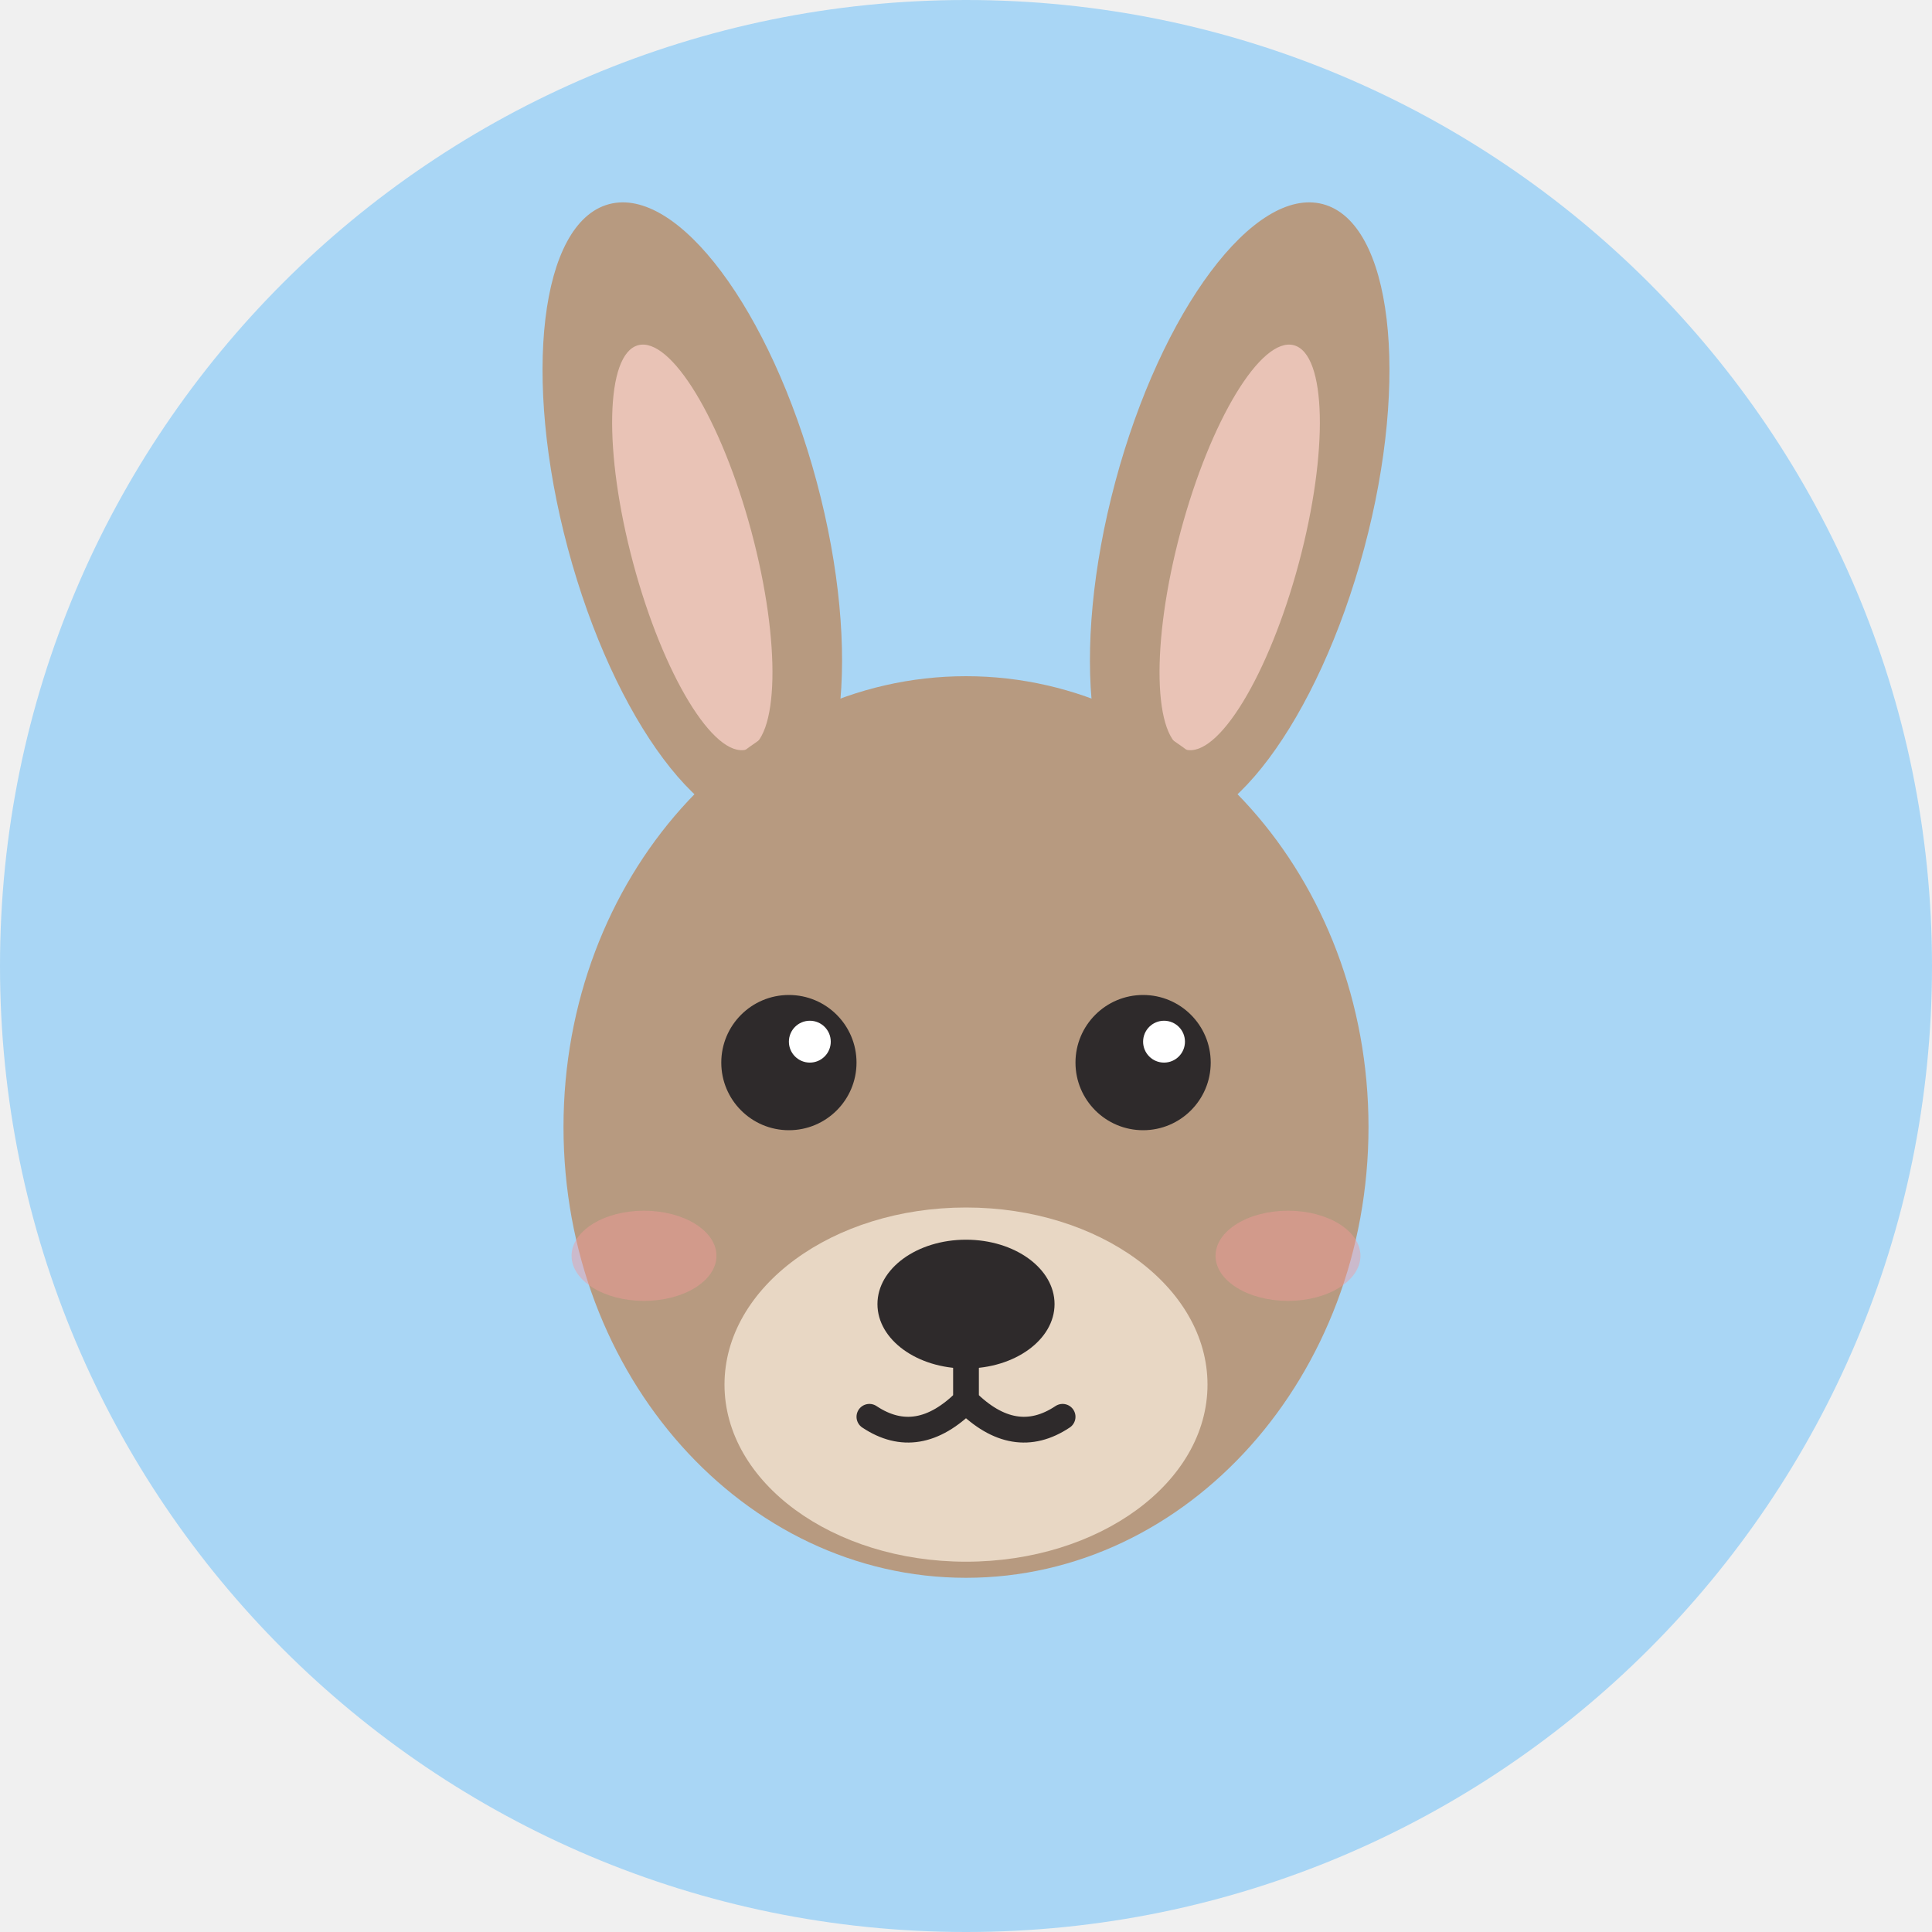
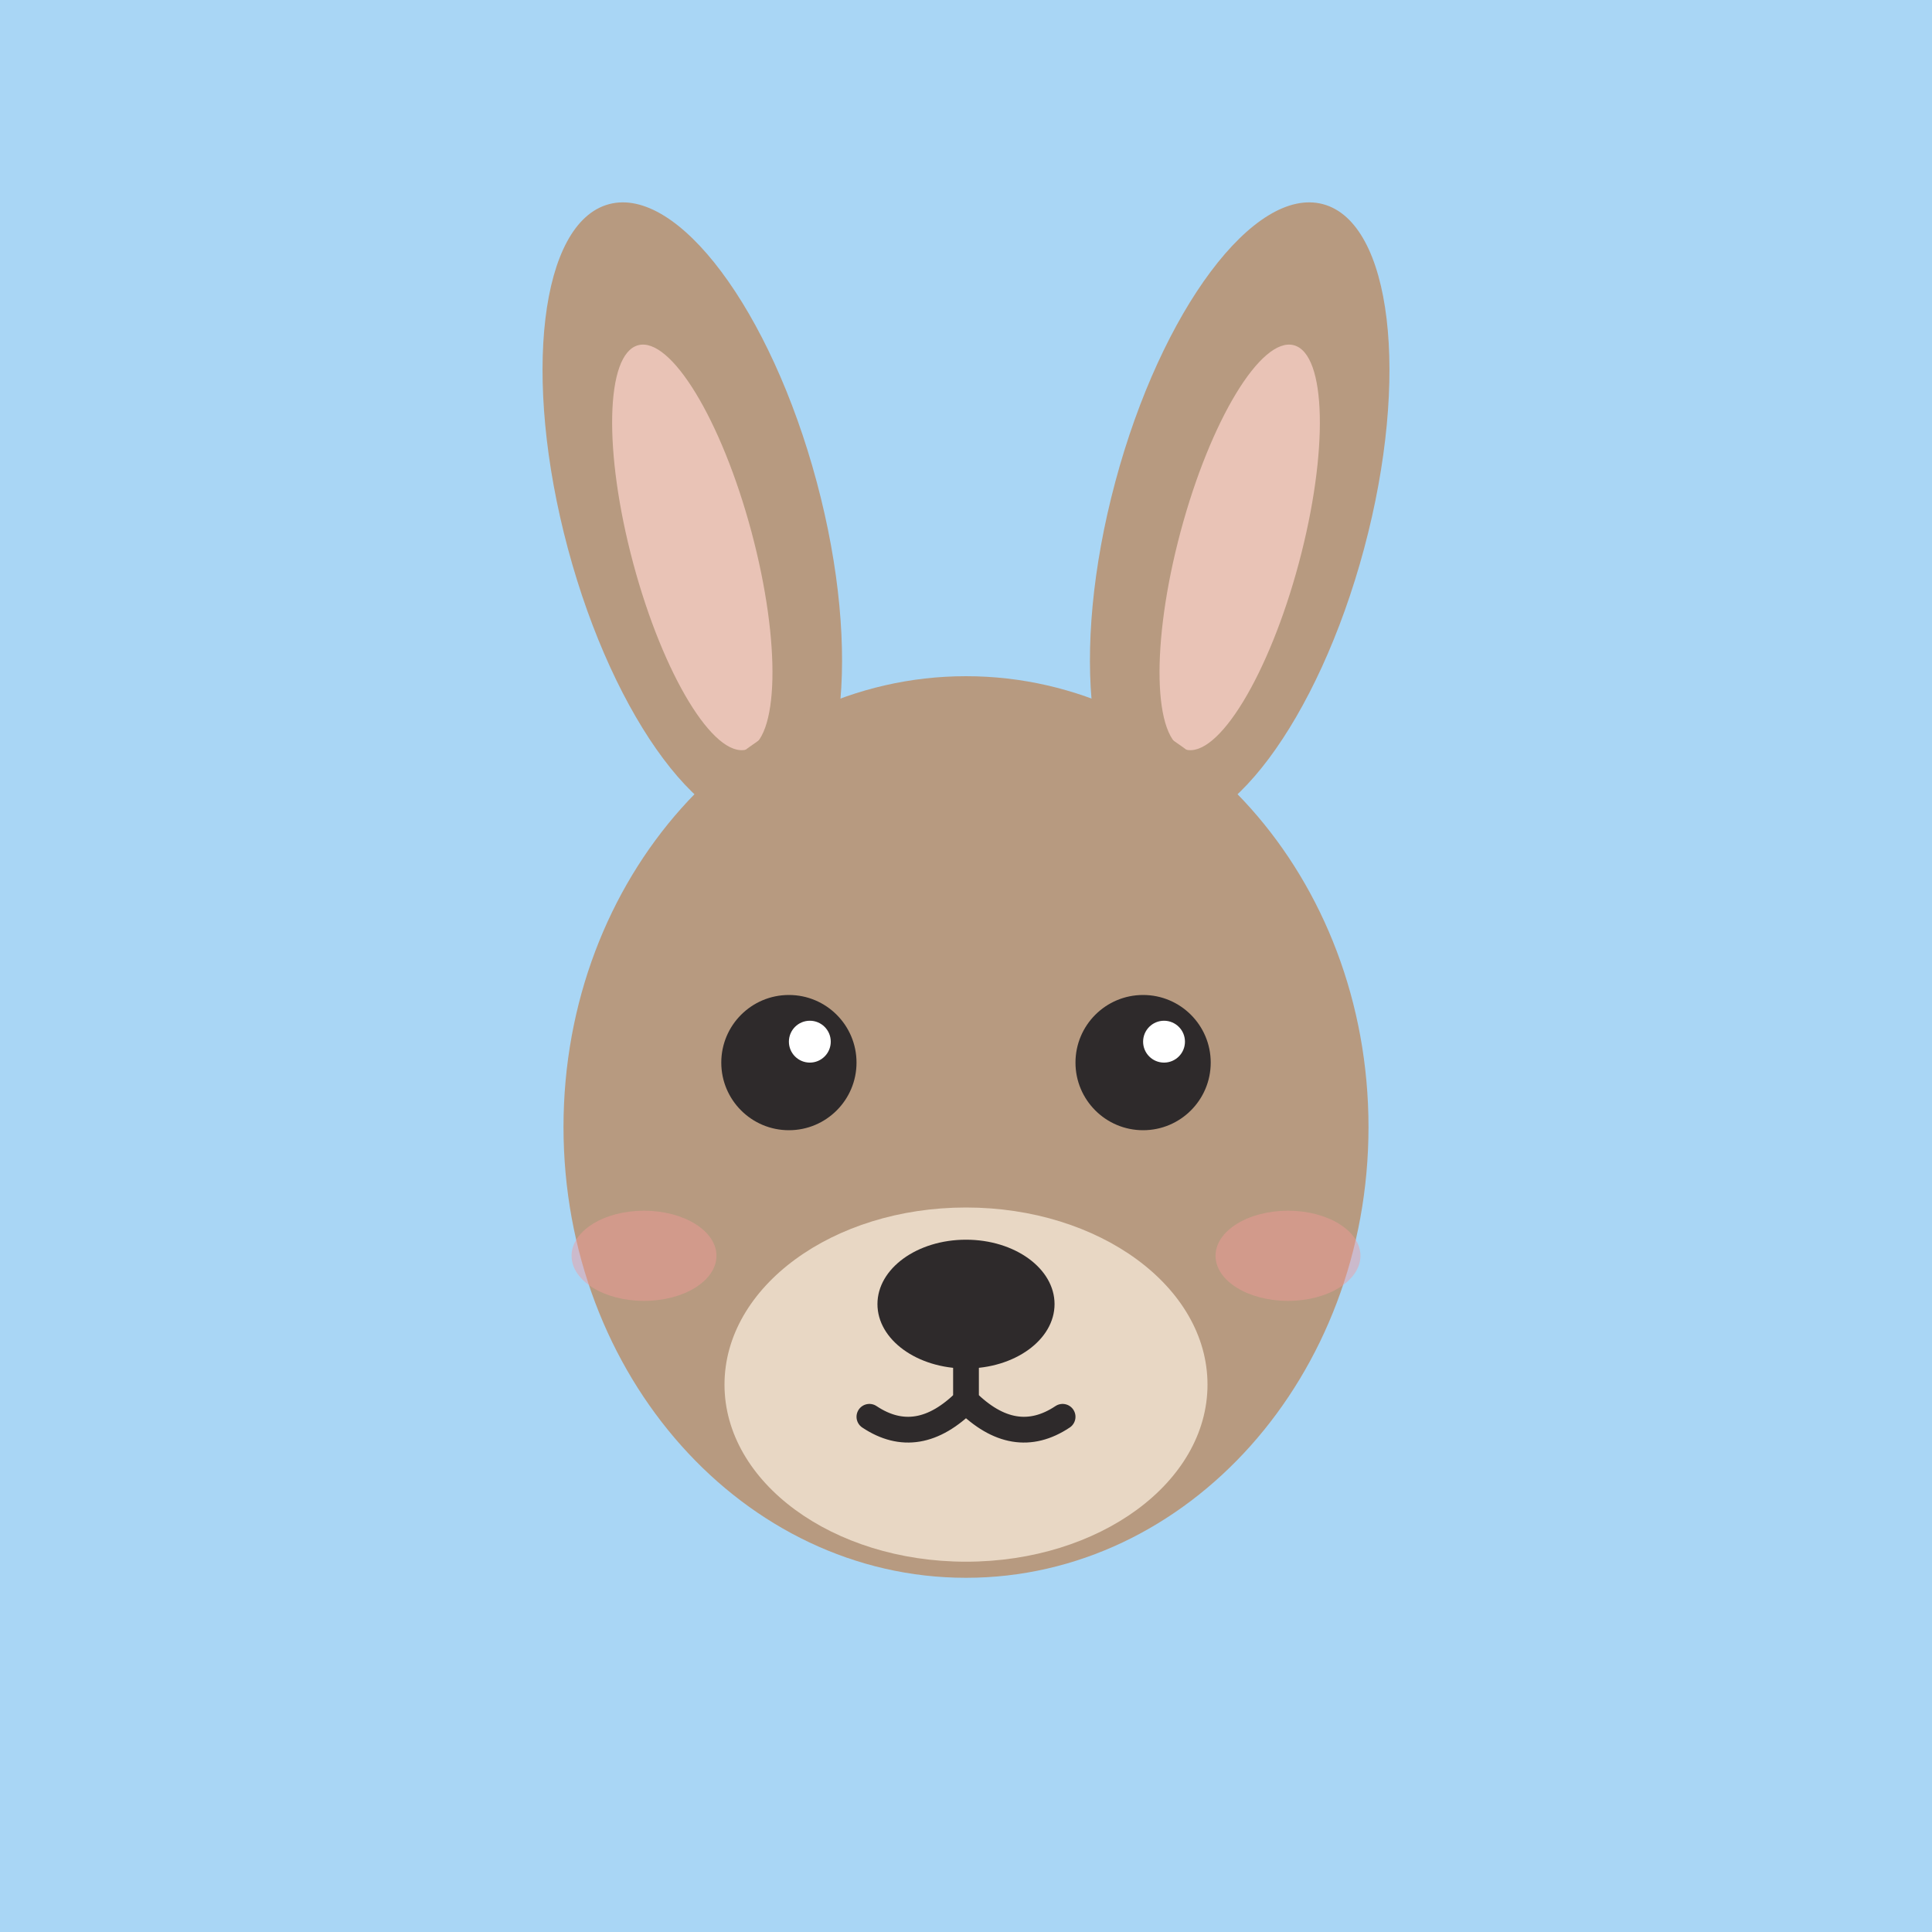
<svg xmlns="http://www.w3.org/2000/svg" viewBox="0 0 120 120" width="120" height="120">
-   <defs>
-     <clipPath id="clip-wallaby-sky">
-       <circle cx="60" cy="60" r="60" />
-     </clipPath>
-   </defs>
-   <g clip-path="url(#clip-wallaby-sky)">
-     <rect width="120" height="120" fill="#A9D6F5" />
-     <ellipse cx="43" cy="32" rx="8" ry="20" fill="#B79A80" transform="rotate(-15 43 32)" />
-     <ellipse cx="77" cy="32" rx="8" ry="20" fill="#B79A80" transform="rotate(15 77 32)" />
-     <ellipse cx="43" cy="34" rx="3.8" ry="13" fill="#E9C3B6" transform="rotate(-15 43 34)" />
-     <ellipse cx="77" cy="34" rx="3.8" ry="13" fill="#E9C3B6" transform="rotate(15 77 34)" />
-     <ellipse cx="60" cy="70" rx="25" ry="28" fill="#B79A80" />
-     <ellipse cx="60" cy="86" rx="15" ry="11" fill="#E8D7C4" />
-     <circle cx="49" cy="66" r="4.2" fill="#2E2A2B" />
-     <circle cx="50.3" cy="64.7" r="1.3" fill="#FFFFFF" />
-     <circle cx="71" cy="66" r="4.2" fill="#2E2A2B" />
-     <circle cx="72.3" cy="64.7" r="1.3" fill="#FFFFFF" />
-     <ellipse cx="60" cy="81" rx="5.5" ry="4" fill="#2E2A2B" />
-     <path d="M60 84 L60 87 M60 87 Q57 90 54 88 M60 87 Q63 90 66 88" fill="none" stroke="#2E2A2B" stroke-width="1.6" stroke-linecap="round" stroke-linejoin="round" />
-     <g opacity=".45">
-       <ellipse cx="40" cy="78" rx="4.5" ry="2.8" fill="#F49A9A" />
-       <ellipse cx="80" cy="78" rx="4.5" ry="2.8" fill="#F49A9A" />
-     </g>
+   <rect width="120" height="120" fill="#A9D6F5" />
+   <ellipse cx="43" cy="32" rx="8" ry="20" fill="#B79A80" transform="rotate(-15 43 32)" />
+   <ellipse cx="77" cy="32" rx="8" ry="20" fill="#B79A80" transform="rotate(15 77 32)" />
+   <ellipse cx="43" cy="34" rx="3.8" ry="13" fill="#E9C3B6" transform="rotate(-15 43 34)" />
+   <ellipse cx="77" cy="34" rx="3.8" ry="13" fill="#E9C3B6" transform="rotate(15 77 34)" />
+   <ellipse cx="60" cy="70" rx="25" ry="28" fill="#B79A80" />
+   <ellipse cx="60" cy="86" rx="15" ry="11" fill="#E8D7C4" />
+   <circle cx="49" cy="66" r="4.2" fill="#2E2A2B" />
+   <circle cx="50.3" cy="64.7" r="1.3" fill="#FFFFFF" />
+   <circle cx="71" cy="66" r="4.2" fill="#2E2A2B" />
+   <circle cx="72.3" cy="64.7" r="1.3" fill="#FFFFFF" />
+   <ellipse cx="60" cy="81" rx="5.5" ry="4" fill="#2E2A2B" />
+   <path d="M60 84 L60 87 M60 87 Q57 90 54 88 M60 87 Q63 90 66 88" fill="none" stroke="#2E2A2B" stroke-width="1.6" stroke-linecap="round" stroke-linejoin="round" />
+   <g opacity=".45">
+     <ellipse cx="40" cy="78" rx="4.5" ry="2.8" fill="#F49A9A" />
+     <ellipse cx="80" cy="78" rx="4.5" ry="2.8" fill="#F49A9A" />
  </g>
</svg>
